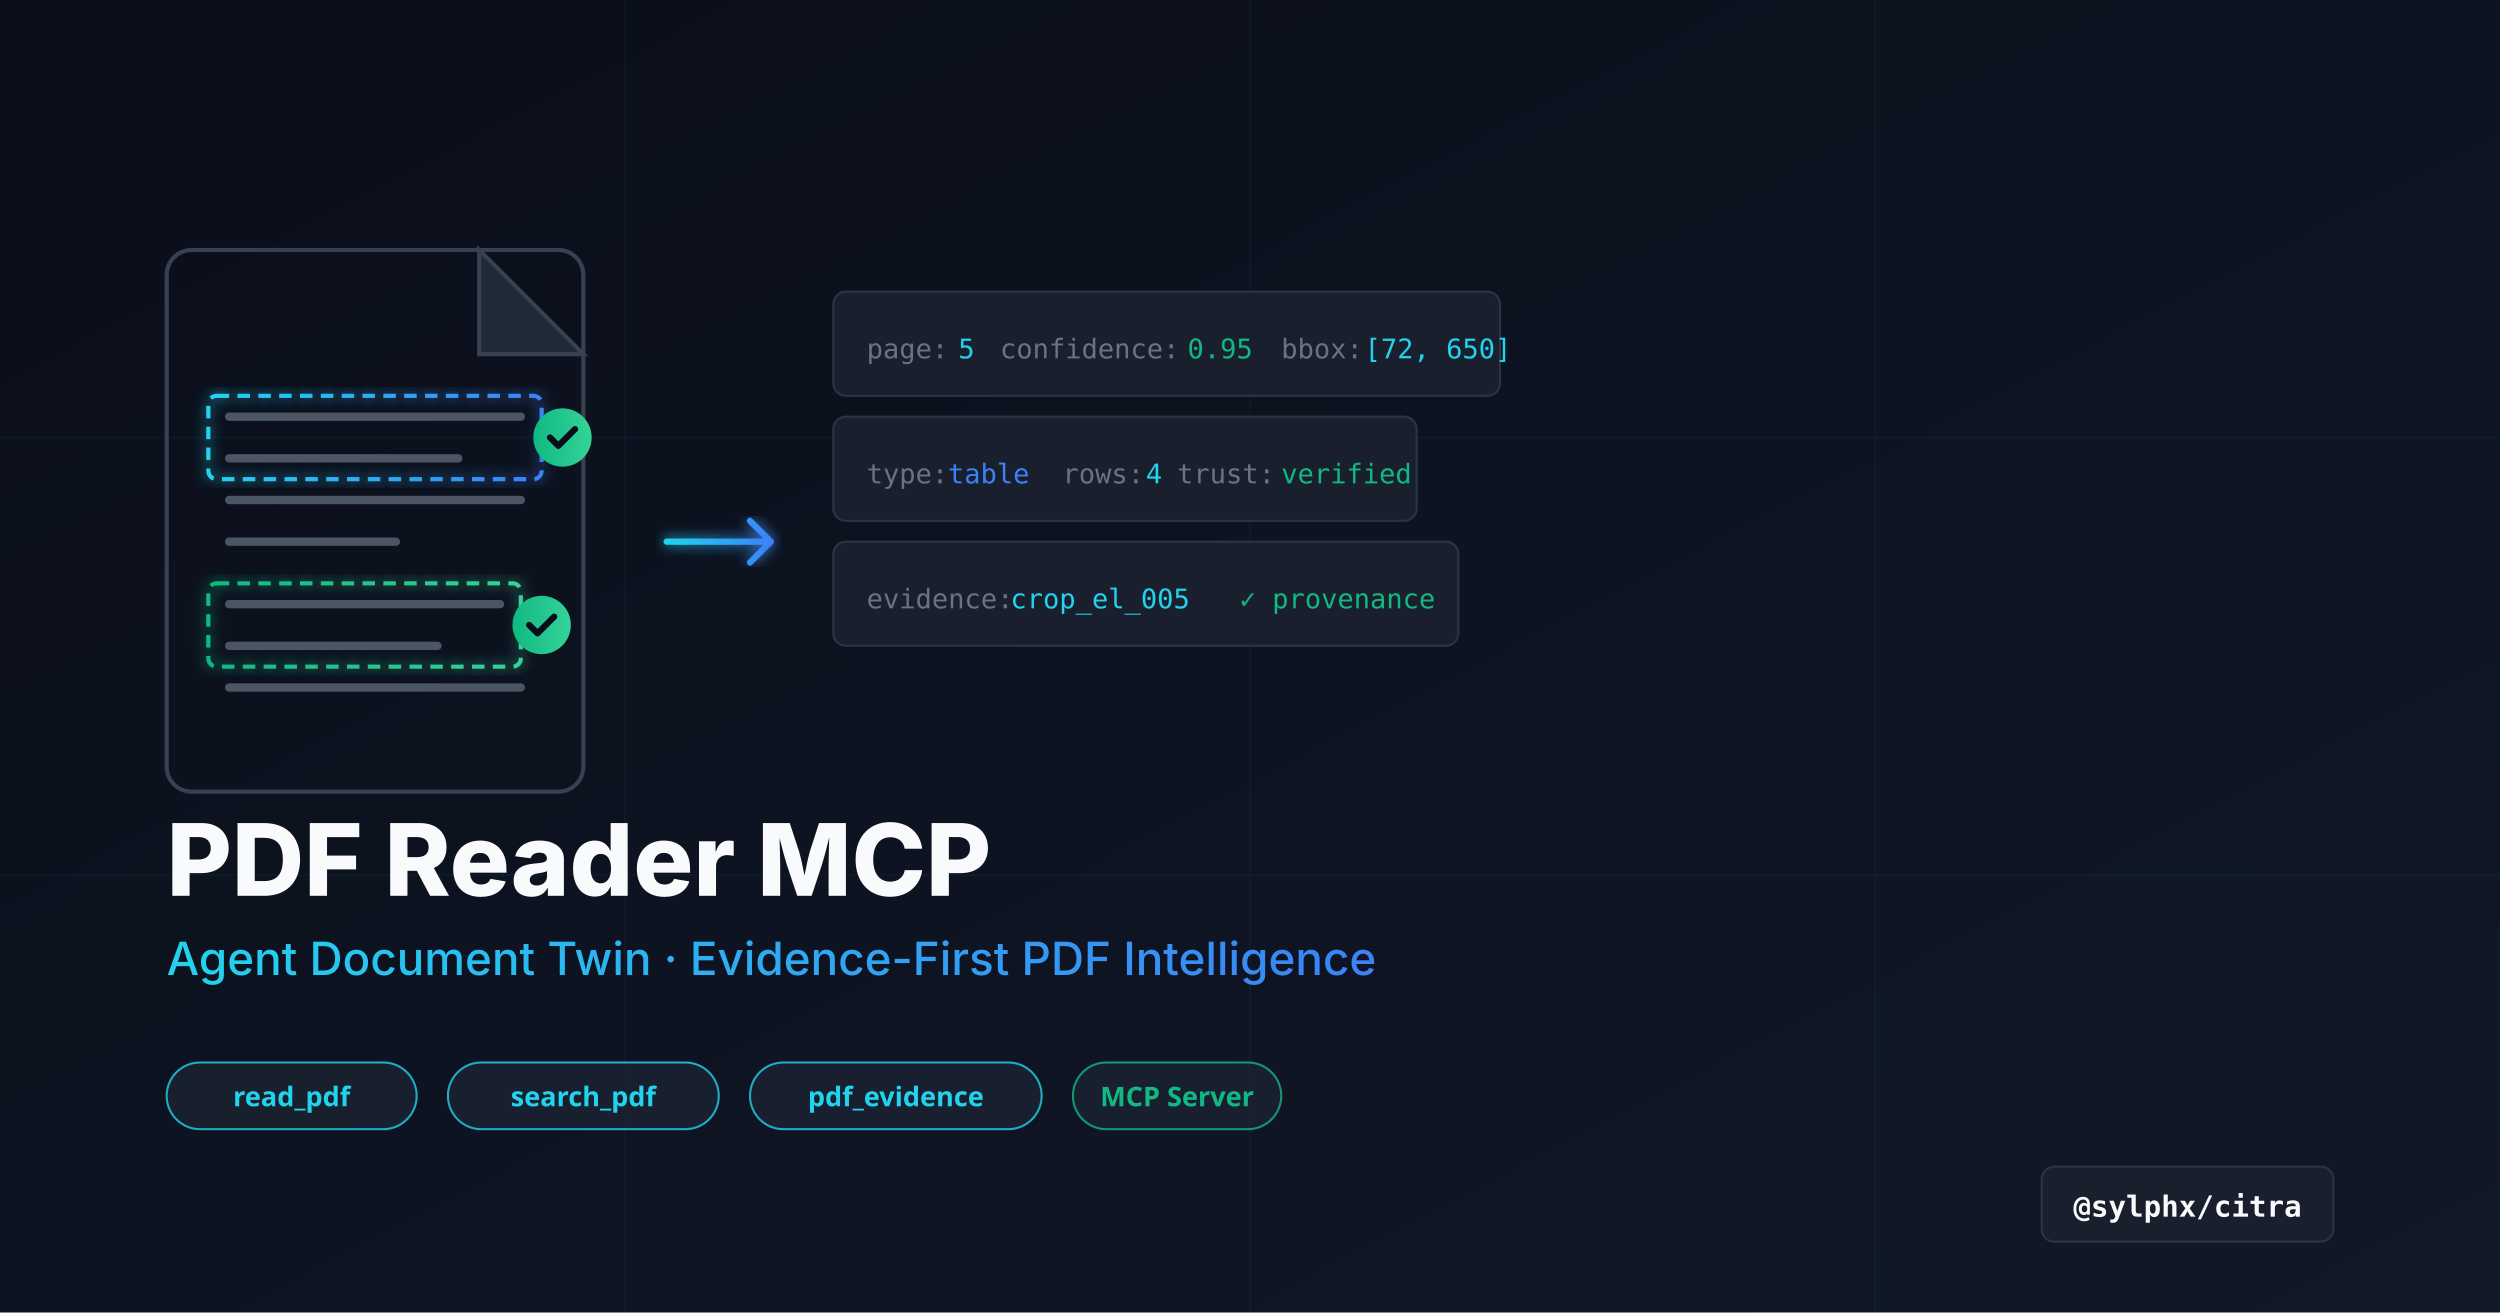
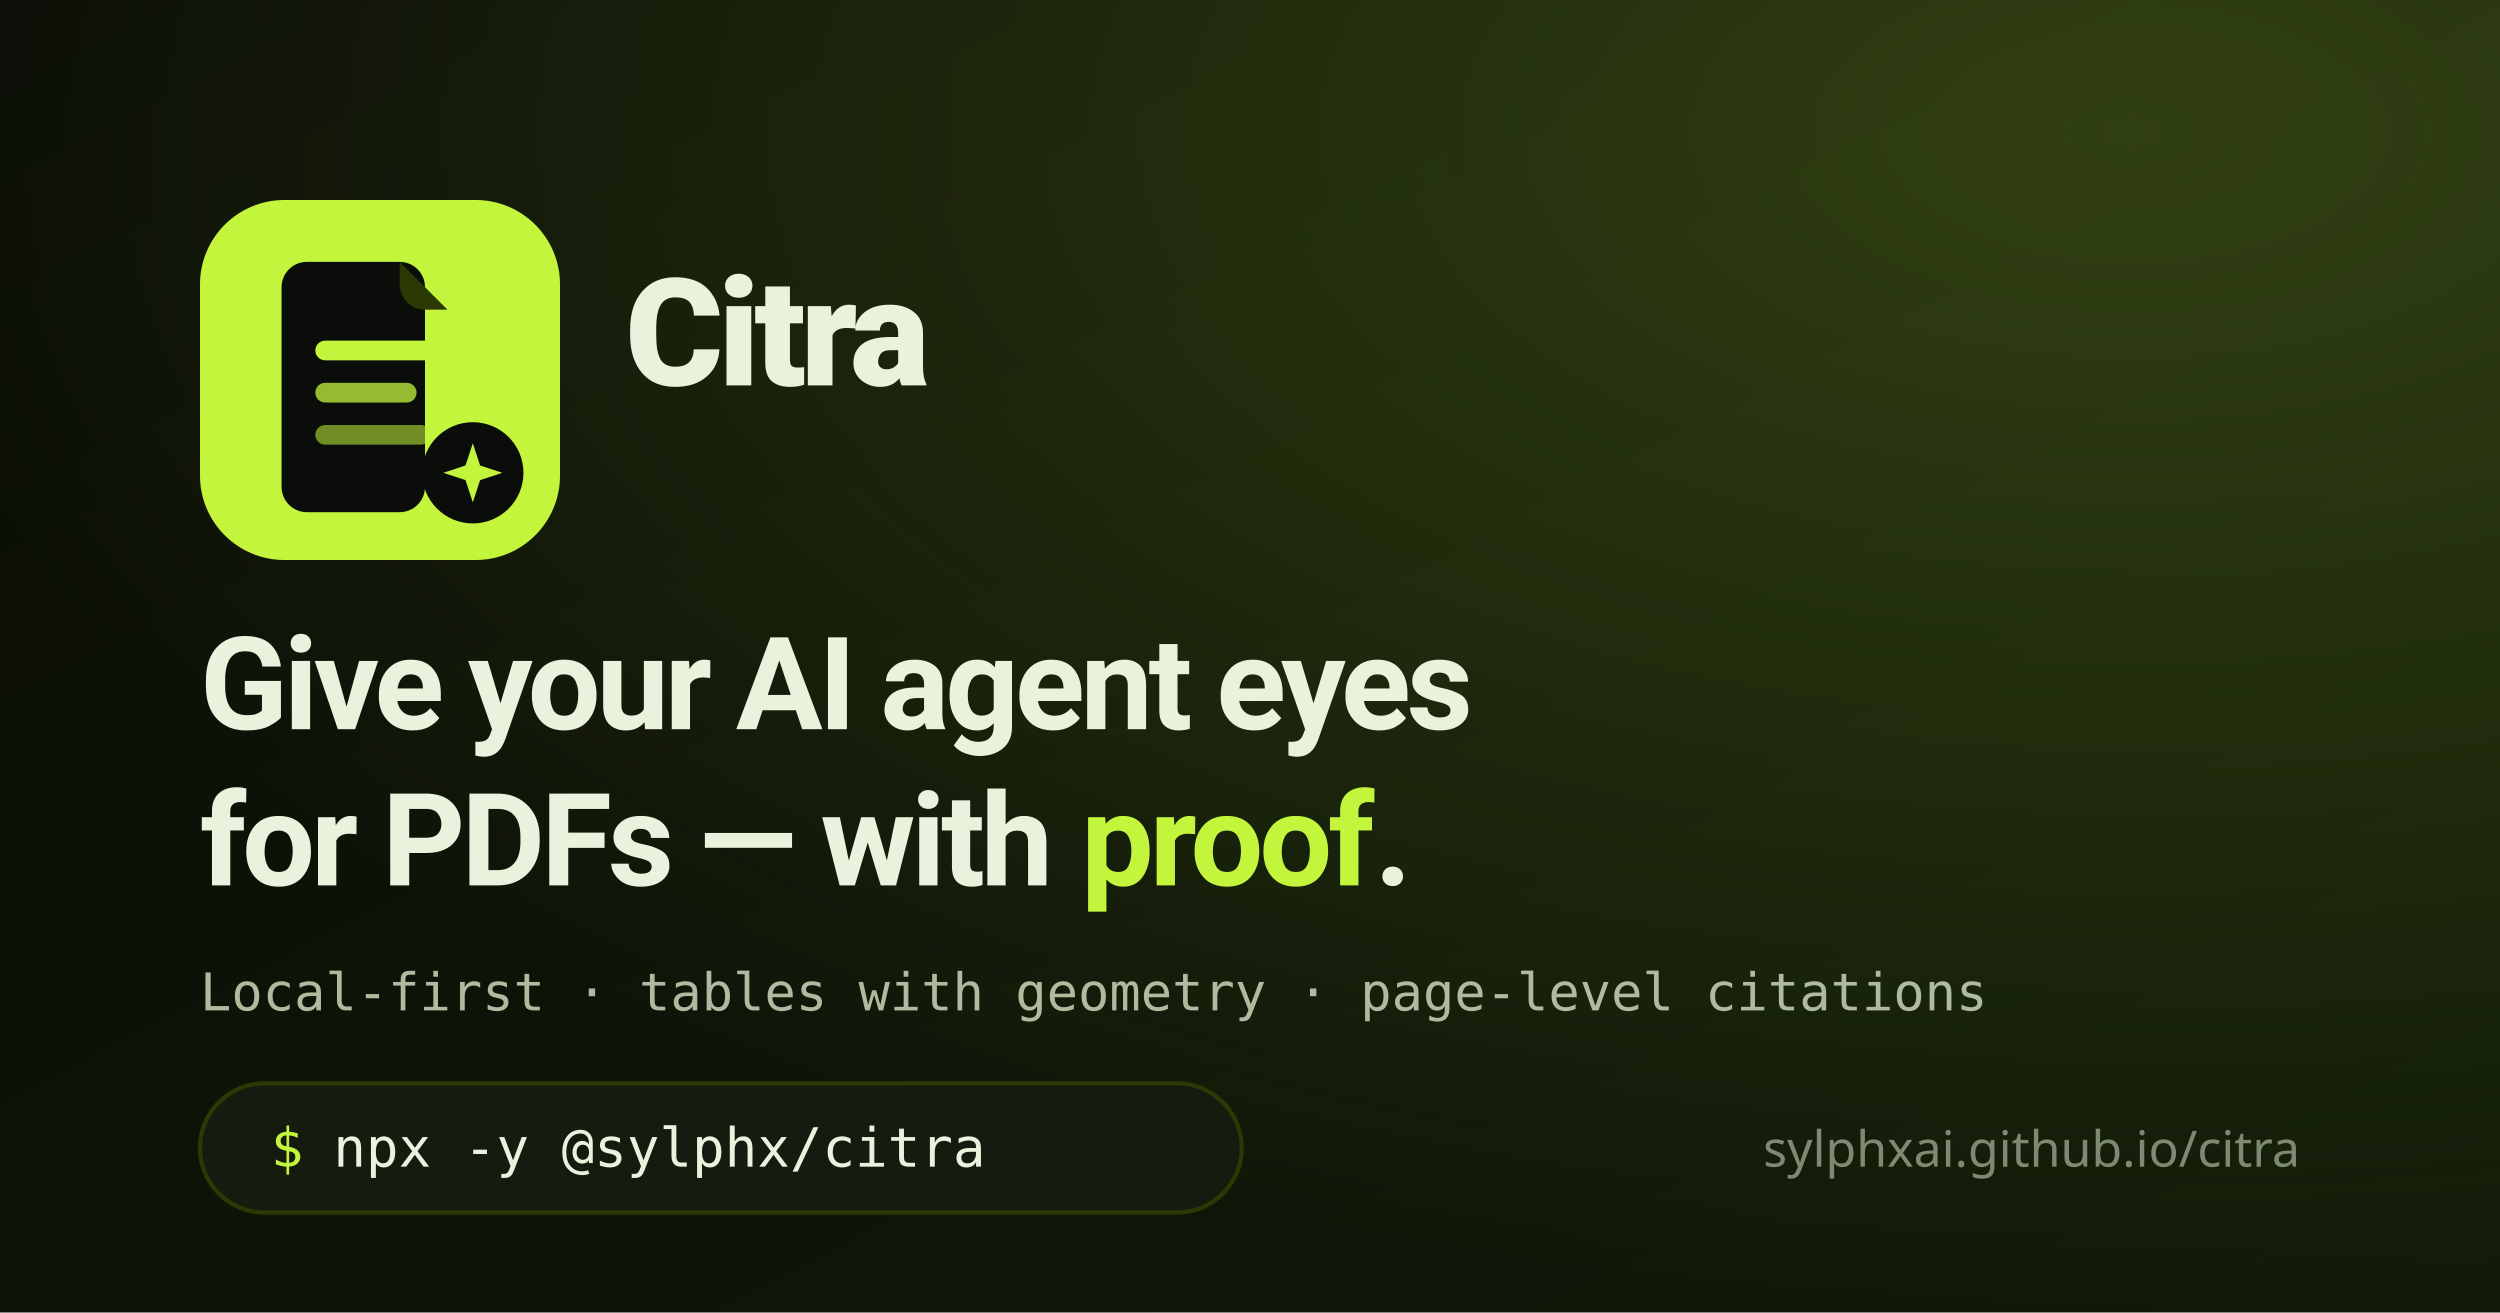
<svg xmlns="http://www.w3.org/2000/svg" width="1200" height="630" viewBox="0 0 1200 630">
  <defs>
-     <linearGradient id="bg" x1="0" y1="0" x2="1" y2="1">
-       <stop offset="0%" stop-color="#0a0e1a" />
-       <stop offset="100%" stop-color="#111827" />
+     <linearGradient id="g" x1="0" y1="0" x2="1" y2="1">
+       <stop offset="0%" stop-color="#0a0d07" />
+       <stop offset="100%" stop-color="#111a08" />
    </linearGradient>
-     <linearGradient id="accent" x1="0" y1="0" x2="1" y2="0">
-       <stop offset="0%" stop-color="#22d3ee" />
-       <stop offset="100%" stop-color="#3b82f6" />
-     </linearGradient>
-     <linearGradient id="accent2" x1="0" y1="0" x2="1" y2="0">
-       <stop offset="0%" stop-color="#10b981" />
-       <stop offset="100%" stop-color="#34d399" />
-     </linearGradient>
-     <filter id="glow">
-       <feGaussianBlur stdDeviation="3" result="blur" />
-       <feMerge>
-         <feMergeNode in="blur" />
-         <feMergeNode in="SourceGraphic" />
-       </feMerge>
-     </filter>
+     <radialGradient id="glow" cx="0.85" cy="0.1" r="0.9">
+       <stop offset="0%" stop-color="#c3f53c" stop-opacity="0.20" />
+       <stop offset="100%" stop-color="#c3f53c" stop-opacity="0" />
+     </radialGradient>
  </defs>
-   <rect width="1200" height="630" fill="url(#bg)" />
-   <g opacity="0.04">
-     <line x1="0" y1="210" x2="1200" y2="210" stroke="#22d3ee" stroke-width="1" />
-     <line x1="0" y1="420" x2="1200" y2="420" stroke="#22d3ee" stroke-width="1" />
-     <line x1="300" y1="0" x2="300" y2="630" stroke="#22d3ee" stroke-width="1" />
-     <line x1="600" y1="0" x2="600" y2="630" stroke="#22d3ee" stroke-width="1" />
-     <line x1="900" y1="0" x2="900" y2="630" stroke="#22d3ee" stroke-width="1" />
+   <rect width="1200" height="630" fill="url(#g)" />
+   <rect width="1200" height="630" fill="url(#glow)" />
+   <g transform="translate(96 96) scale(1.35)">
+     <rect width="128" height="128" rx="30" fill="#c3f53c" />
+     <path d="M38 22h33a9 9 0 0 1 9 9v71a9 9 0 0 1-9 9H38a9 9 0 0 1-9-9V31a9 9 0 0 1 9-9Z" fill="#0a0d0a" />
+     <path d="M71 22 88 39H80a9 9 0 0 1-9-9V22Z" fill="#2b3a05" />
+     <rect x="41" y="50" width="46" height="7" rx="3.5" fill="#c3f53c" />
+     <rect x="41" y="65" width="36" height="7" rx="3.5" fill="#c3f53c" opacity="0.75" />
+     <rect x="41" y="80" width="41" height="7" rx="3.5" fill="#c3f53c" opacity="0.55" />
+     <circle cx="97" cy="97" r="18" fill="#0a0d0a" />
+     <path d="M97 86.5l2.6 7.9 7.9 2.6-7.9 2.6-2.6 7.9-2.6-7.9-7.9-2.6 7.9-2.6Z" fill="#c3f53c" />
  </g>
-   <g transform="translate(80, 120)">
-     <rect x="0" y="0" width="200" height="260" rx="12" fill="none" stroke="#374151" stroke-width="2" />
-     <path d="M 150 0 L 200 50 L 150 50 Z" fill="#1f2937" stroke="#374151" stroke-width="2" />
-     <line x1="30" y1="80" x2="170" y2="80" stroke="#4b5563" stroke-width="4" stroke-linecap="round" />
-     <line x1="30" y1="100" x2="140" y2="100" stroke="#4b5563" stroke-width="4" stroke-linecap="round" />
-     <line x1="30" y1="120" x2="170" y2="120" stroke="#4b5563" stroke-width="4" stroke-linecap="round" />
-     <line x1="30" y1="140" x2="110" y2="140" stroke="#4b5563" stroke-width="4" stroke-linecap="round" />
-     <line x1="30" y1="170" x2="160" y2="170" stroke="#4b5563" stroke-width="4" stroke-linecap="round" />
-     <line x1="30" y1="190" x2="130" y2="190" stroke="#4b5563" stroke-width="4" stroke-linecap="round" />
-     <line x1="30" y1="210" x2="170" y2="210" stroke="#4b5563" stroke-width="4" stroke-linecap="round" />
-     <rect x="20" y="70" width="160" height="40" rx="4" fill="none" stroke="url(#accent)" stroke-width="2" stroke-dasharray="6 4" filter="url(#glow)" />
-     <rect x="20" y="160" width="150" height="40" rx="4" fill="none" stroke="url(#accent2)" stroke-width="2" stroke-dasharray="6 4" filter="url(#glow)" />
-     <circle cx="190" cy="90" r="14" fill="url(#accent2)" />
-     <path d="M 184 90 L 188 94 L 196 86" fill="none" stroke="#0a0e1a" stroke-width="3" stroke-linecap="round" stroke-linejoin="round" />
-     <circle cx="180" cy="180" r="14" fill="url(#accent2)" />
-     <path d="M 174 180 L 178 184 L 186 176" fill="none" stroke="#0a0e1a" stroke-width="3" stroke-linecap="round" stroke-linejoin="round" />
-   </g>
-   <g transform="translate(320, 240)">
-     <path d="M 0 20 L 50 20 M 40 10 L 50 20 L 40 30" fill="none" stroke="url(#accent)" stroke-width="3" stroke-linecap="round" stroke-linejoin="round" filter="url(#glow)" />
-   </g>
-   <g transform="translate(400, 140)">
-     <rect x="0" y="0" width="320" height="50" rx="6" fill="#1a1f2e" stroke="#2a3447" stroke-width="1" />
-     <text x="16" y="32" font-family="monospace" font-size="13" fill="#6b7280">page:</text>
-     <text x="60" y="32" font-family="monospace" font-size="13" fill="#22d3ee">5</text>
-     <text x="80" y="32" font-family="monospace" font-size="13" fill="#6b7280">confidence:</text>
-     <text x="170" y="32" font-family="monospace" font-size="13" fill="#10b981">0.95</text>
-     <text x="215" y="32" font-family="monospace" font-size="13" fill="#6b7280">bbox:</text>
-     <text x="255" y="32" font-family="monospace" font-size="13" fill="#22d3ee">[72, 650]</text>
-     <rect x="0" y="60" width="280" height="50" rx="6" fill="#1a1f2e" stroke="#2a3447" stroke-width="1" />
-     <text x="16" y="92" font-family="monospace" font-size="13" fill="#6b7280">type:</text>
-     <text x="55" y="92" font-family="monospace" font-size="13" fill="#3b82f6">table</text>
-     <text x="110" y="92" font-family="monospace" font-size="13" fill="#6b7280">rows:</text>
-     <text x="150" y="92" font-family="monospace" font-size="13" fill="#22d3ee">4</text>
-     <text x="165" y="92" font-family="monospace" font-size="13" fill="#6b7280">trust:</text>
-     <text x="215" y="92" font-family="monospace" font-size="13" fill="#10b981">verified</text>
-     <rect x="0" y="120" width="300" height="50" rx="6" fill="#1a1f2e" stroke="#2a3447" stroke-width="1" />
-     <text x="16" y="152" font-family="monospace" font-size="13" fill="#6b7280">evidence:</text>
-     <text x="85" y="152" font-family="monospace" font-size="13" fill="#22d3ee">crop_el_005</text>
-     <text x="195" y="152" font-family="monospace" font-size="13" fill="#10b981">✓ provenance</text>
-   </g>
-   <g transform="translate(80, 430)">
-     <text x="0" y="0" font-family="system-ui, -apple-system, sans-serif" font-size="48" font-weight="800" fill="#f9fafb">PDF Reader MCP</text>
-     <text x="0" y="38" font-family="system-ui, -apple-system, sans-serif" font-size="22" font-weight="500" fill="url(#accent)">Agent Document Twin · Evidence-First PDF Intelligence</text>
-   </g>
-   <g transform="translate(80, 510)">
-     <rect x="0" y="0" width="120" height="32" rx="16" fill="#1a2332" stroke="#22d3ee" stroke-width="1" opacity="0.8" />
-     <text x="60" y="21" font-family="system-ui, sans-serif" font-size="13" font-weight="600" fill="#22d3ee" text-anchor="middle">read_pdf</text>
-     <rect x="135" y="0" width="130" height="32" rx="16" fill="#1a2332" stroke="#22d3ee" stroke-width="1" opacity="0.8" />
-     <text x="200" y="21" font-family="system-ui, sans-serif" font-size="13" font-weight="600" fill="#22d3ee" text-anchor="middle">search_pdf</text>
-     <rect x="280" y="0" width="140" height="32" rx="16" fill="#1a2332" stroke="#22d3ee" stroke-width="1" opacity="0.8" />
-     <text x="350" y="21" font-family="system-ui, sans-serif" font-size="13" font-weight="600" fill="#22d3ee" text-anchor="middle">pdf_evidence</text>
-     <rect x="435" y="0" width="100" height="32" rx="16" fill="#1a2332" stroke="#10b981" stroke-width="1" opacity="0.8" />
-     <text x="485" y="21" font-family="system-ui, sans-serif" font-size="13" font-weight="600" fill="#10b981" text-anchor="middle">MCP Server</text>
-   </g>
-   <g transform="translate(980, 560)">
-     <rect x="0" y="0" width="140" height="36" rx="6" fill="#1a1f2e" stroke="#2a3447" stroke-width="1" />
-     <text x="70" y="24" font-family="monospace" font-size="14" font-weight="700" fill="#f9fafb" text-anchor="middle">@sylphx/citra</text>
-   </g>
+   <text x="300" y="185" font-family="ui-sans-serif, system-ui, -apple-system, 'Segoe UI', Roboto, sans-serif" font-size="72" font-weight="800" letter-spacing="-2.5" fill="#eaf2dd">Citra</text>
+   <text x="96" y="350" font-family="ui-sans-serif, system-ui, -apple-system, 'Segoe UI', Roboto, sans-serif" font-size="62" font-weight="750" letter-spacing="-2" fill="#eaf2dd">Give your AI agent eyes</text>
+   <text x="96" y="425" font-family="ui-sans-serif, system-ui, -apple-system, 'Segoe UI', Roboto, sans-serif" font-size="62" font-weight="750" letter-spacing="-2" fill="#eaf2dd">for PDFs — with <tspan fill="#c3f53c">proof</tspan>.</text>
+   <text x="96" y="485" font-family="ui-monospace, Menlo, Consolas, monospace" font-size="25" fill="#aebb9e">Local-first · tables with geometry · page-level citations</text>
+   <rect x="96" y="520" width="500" height="62" rx="31" fill="#151c0f" stroke="#2b3a05" stroke-width="2" />
+   <text x="130" y="560" font-family="ui-monospace, Menlo, Consolas, monospace" font-size="26" fill="#c3f53c">$</text>
+   <text x="160" y="560" font-family="ui-monospace, Menlo, Consolas, monospace" font-size="26" fill="#eaf2dd">npx -y @sylphx/citra</text>
+   <text x="1104" y="560" text-anchor="end" font-family="ui-sans-serif, system-ui, sans-serif" font-size="24" fill="#7d8a72">sylphxai.github.io/citra</text>
</svg>
